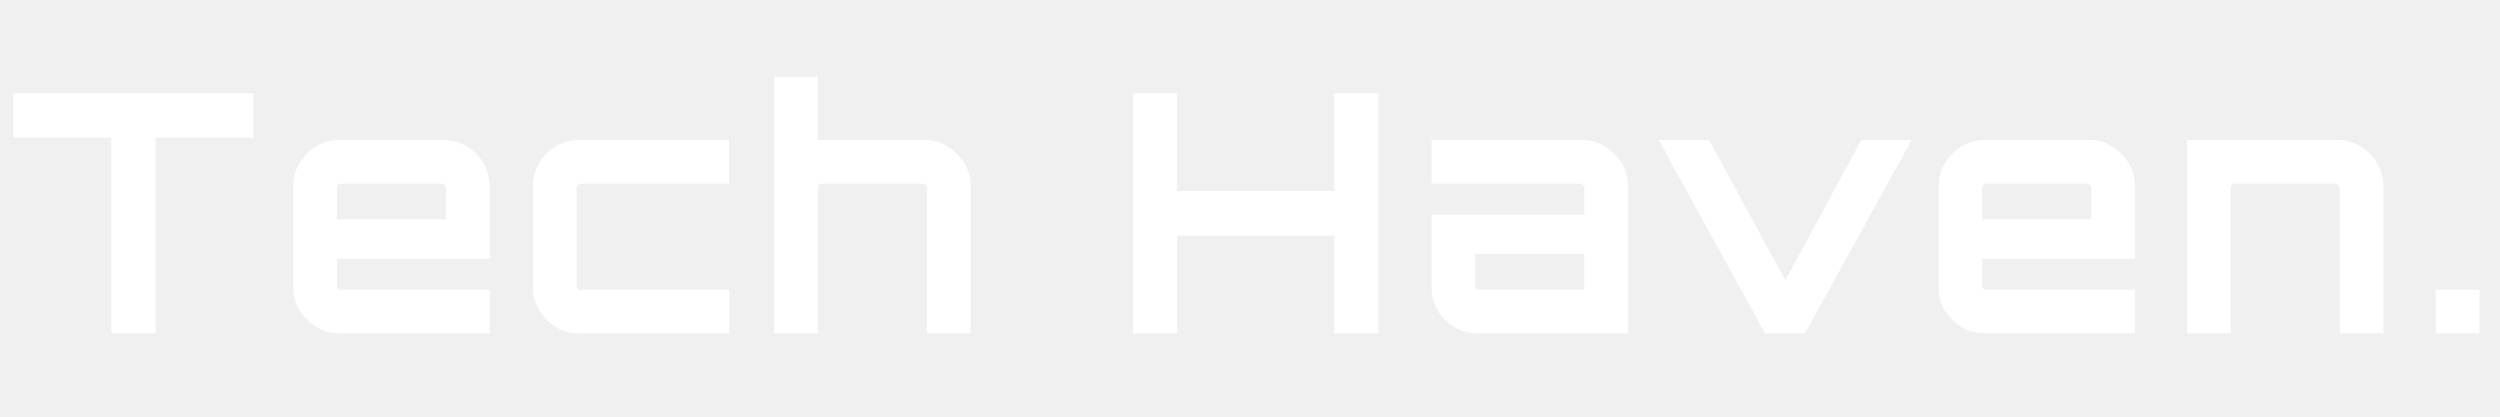
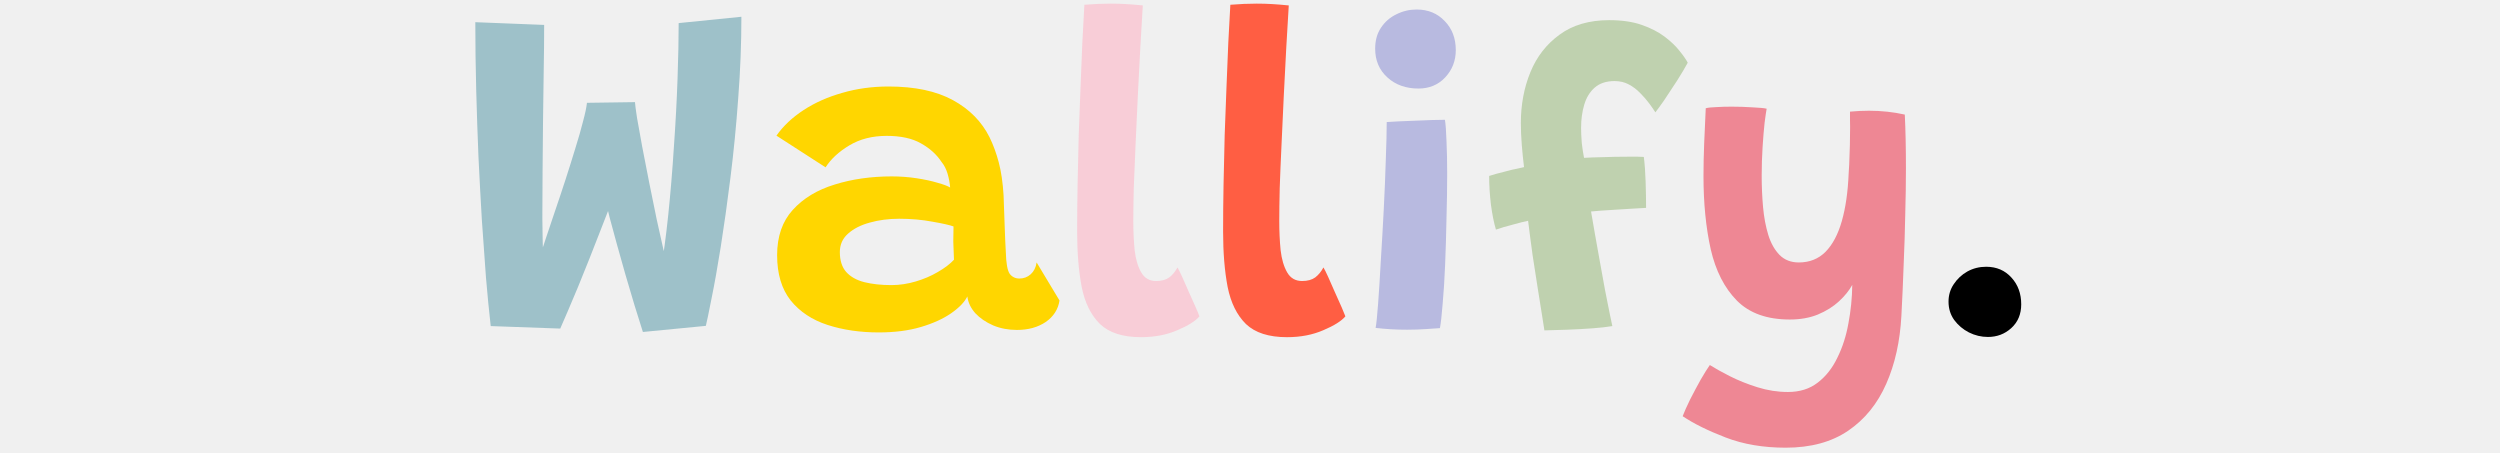
- <svg xmlns="http://www.w3.org/2000/svg" width="180" height="30" viewBox="0 0 180 30" fill="none">
-   <path d="M8.016 24V9.912H0.96V6.72H18.241V9.912H11.209V24H8.016ZM24.427 24C23.819 24 23.267 23.848 22.771 23.544C22.275 23.24 21.875 22.84 21.571 22.344C21.267 21.848 21.115 21.296 21.115 20.688V13.392C21.115 12.784 21.267 12.232 21.571 11.736C21.875 11.24 22.275 10.84 22.771 10.536C23.267 10.232 23.819 10.08 24.427 10.08H31.939C32.547 10.08 33.099 10.232 33.595 10.536C34.107 10.84 34.507 11.24 34.795 11.736C35.099 12.232 35.251 12.784 35.251 13.392V18.624H24.259V20.568C24.259 20.648 24.283 20.72 24.331 20.784C24.395 20.832 24.467 20.856 24.547 20.856H35.251V24H24.427ZM24.259 15.792H32.107V13.512C32.107 13.432 32.075 13.368 32.011 13.32C31.963 13.256 31.899 13.224 31.819 13.224H24.547C24.467 13.224 24.395 13.256 24.331 13.32C24.283 13.368 24.259 13.432 24.259 13.512V15.792ZM41.682 24C41.074 24 40.522 23.848 40.026 23.544C39.53 23.24 39.13 22.84 38.826 22.344C38.522 21.848 38.37 21.296 38.37 20.688V13.392C38.37 12.784 38.522 12.232 38.826 11.736C39.13 11.24 39.53 10.84 40.026 10.536C40.522 10.232 41.074 10.08 41.682 10.08H52.482V13.224H41.802C41.722 13.224 41.65 13.256 41.586 13.32C41.538 13.368 41.514 13.432 41.514 13.512V20.568C41.514 20.648 41.538 20.72 41.586 20.784C41.65 20.832 41.722 20.856 41.802 20.856H52.506V24H41.682ZM55.744 24V5.52H58.888V10.08H66.568C67.176 10.08 67.728 10.232 68.224 10.536C68.72 10.84 69.12 11.24 69.424 11.736C69.728 12.232 69.88 12.784 69.88 13.392V24H66.736V13.512C66.736 13.432 66.704 13.368 66.64 13.32C66.592 13.256 66.528 13.224 66.448 13.224H59.176C59.096 13.224 59.024 13.256 58.96 13.32C58.912 13.368 58.888 13.432 58.888 13.512V24H55.744ZM81.583 24V6.72H84.751V13.752H96.079V6.72H99.247V24H96.079V16.968H84.751V24H81.583ZM106.389 24C105.781 24 105.221 23.848 104.709 23.544C104.213 23.24 103.813 22.84 103.509 22.344C103.221 21.848 103.077 21.296 103.077 20.688V15.456H114.069V13.512C114.069 13.432 114.037 13.368 113.973 13.32C113.925 13.256 113.861 13.224 113.781 13.224H103.077V10.08H113.901C114.509 10.08 115.061 10.232 115.557 10.536C116.069 10.84 116.469 11.24 116.757 11.736C117.061 12.232 117.213 12.784 117.213 13.392V24H106.389ZM106.509 20.856H114.069V18.288H106.221V20.568C106.221 20.648 106.245 20.72 106.293 20.784C106.357 20.832 106.429 20.856 106.509 20.856ZM127.08 24L119.424 10.08H123.048L128.544 20.184L134.016 10.08H137.64L129.96 24H127.08ZM142.89 24C142.282 24 141.73 23.848 141.234 23.544C140.738 23.24 140.338 22.84 140.034 22.344C139.73 21.848 139.578 21.296 139.578 20.688V13.392C139.578 12.784 139.73 12.232 140.034 11.736C140.338 11.24 140.738 10.84 141.234 10.536C141.73 10.232 142.282 10.08 142.89 10.08H150.402C151.01 10.08 151.562 10.232 152.058 10.536C152.57 10.84 152.97 11.24 153.258 11.736C153.562 12.232 153.714 12.784 153.714 13.392V18.624H142.722V20.568C142.722 20.648 142.746 20.72 142.794 20.784C142.858 20.832 142.93 20.856 143.01 20.856H153.714V24H142.89ZM142.722 15.792H150.57V13.512C150.57 13.432 150.538 13.368 150.474 13.32C150.426 13.256 150.362 13.224 150.282 13.224H143.01C142.93 13.224 142.858 13.256 142.794 13.32C142.746 13.368 142.722 13.432 142.722 13.512V15.792ZM157.467 24V10.08H168.291C168.899 10.08 169.451 10.232 169.947 10.536C170.459 10.84 170.859 11.24 171.147 11.736C171.451 12.232 171.603 12.784 171.603 13.392V24H168.459V13.512C168.459 13.432 168.427 13.368 168.363 13.32C168.315 13.256 168.251 13.224 168.171 13.224H160.899C160.819 13.224 160.747 13.256 160.683 13.32C160.635 13.368 160.611 13.432 160.611 13.512V24H157.467ZM175.378 24V20.856H178.522V24H175.378Z" fill="white" />
+ <svg xmlns="http://www.w3.org/2000/svg" width="138" height="25" viewBox="0 0 138 40" fill="none">
+   <path d="M15.38 29.32C15.153 28.613 14.907 27.827 14.64 26.96C14.387 26.08 14.12 25.18 13.84 24.26C13.573 23.327 13.32 22.427 13.08 21.56C12.84 20.68 12.627 19.893 12.44 19.2C12.267 18.507 12.14 17.96 12.06 17.56L12.72 17.48C12.667 17.653 12.54 18.007 12.34 18.54C12.14 19.06 11.893 19.693 11.6 20.44C11.307 21.187 10.993 21.987 10.66 22.84C10.327 23.68 9.993 24.507 9.66 25.32C9.327 26.12 9.02 26.847 8.74 27.5C8.46 28.153 8.24 28.66 8.08 29.02L1.94 28.8C1.793 27.507 1.653 26.073 1.52 24.5C1.4 22.927 1.28 21.247 1.16 19.46C1.053 17.673 0.953 15.82 0.86 13.9C0.78 11.967 0.713 10 0.66 8C0.607 5.987 0.58 3.973 0.58 1.96L6.66 2.2C6.66 3.44 6.647 4.793 6.62 6.26C6.607 7.713 6.587 9.2 6.56 10.72C6.547 12.227 6.533 13.713 6.52 15.18C6.507 16.633 6.5 17.987 6.5 19.24C6.513 20.493 6.533 21.58 6.56 22.5L6.24 22.78C6.387 22.34 6.58 21.753 6.82 21.02C7.073 20.287 7.347 19.473 7.64 18.58C7.947 17.687 8.253 16.767 8.56 15.82C8.867 14.873 9.153 13.96 9.42 13.08C9.7 12.187 9.927 11.393 10.1 10.7C10.287 10.007 10.4 9.467 10.44 9.08L14.68 9.02C14.693 9.233 14.753 9.693 14.86 10.4C14.98 11.107 15.133 11.96 15.32 12.96C15.52 13.96 15.727 15.02 15.94 16.14C16.167 17.247 16.387 18.327 16.6 19.38C16.827 20.42 17.033 21.347 17.22 22.16C17.407 22.973 17.56 23.56 17.68 23.92L16.94 23.98C17.193 22.567 17.42 20.9 17.62 18.98C17.82 17.047 17.987 15.04 18.12 12.96C18.267 10.88 18.373 8.887 18.44 6.98C18.507 5.06 18.54 3.413 18.54 2.04L24.08 1.48C24.08 3.84 23.987 6.233 23.8 8.66C23.627 11.073 23.4 13.4 23.12 15.64C22.84 17.88 22.553 19.927 22.26 21.78C21.967 23.62 21.693 25.153 21.44 26.38C21.2 27.607 21.033 28.407 20.94 28.78L15.38 29.32Z" fill="#9EC1C9" />
+   <path d="M36.215 29.36C34.562 29.36 33.055 29.14 31.695 28.7C30.335 28.26 29.248 27.54 28.435 26.54C27.635 25.527 27.235 24.193 27.235 22.54C27.235 20.887 27.695 19.553 28.615 18.54C29.548 17.513 30.782 16.767 32.315 16.3C33.848 15.82 35.528 15.58 37.355 15.58C38.102 15.58 38.828 15.633 39.535 15.74C40.242 15.847 40.862 15.98 41.395 16.14C41.928 16.287 42.302 16.427 42.515 16.56C42.488 16.173 42.415 15.773 42.295 15.36C42.175 14.947 41.995 14.593 41.755 14.3C41.328 13.647 40.722 13.1 39.935 12.66C39.162 12.22 38.155 12 36.915 12C35.648 12 34.548 12.28 33.615 12.84C32.682 13.4 31.982 14.047 31.515 14.78L27.175 11.98C27.775 11.127 28.575 10.373 29.575 9.72C30.575 9.067 31.715 8.56 32.995 8.2C34.275 7.827 35.635 7.64 37.075 7.64C39.395 7.64 41.288 8.04 42.755 8.84C44.222 9.64 45.302 10.733 45.995 12.12C46.328 12.8 46.602 13.547 46.815 14.36C47.028 15.173 47.168 16.133 47.235 17.24C47.275 18.267 47.308 19.193 47.335 20.02C47.362 20.847 47.395 21.6 47.435 22.28C47.462 23.253 47.575 23.887 47.775 24.18C47.988 24.46 48.275 24.6 48.635 24.6C49.022 24.6 49.355 24.473 49.635 24.22C49.915 23.967 50.088 23.62 50.155 23.18L52.175 26.54C52.055 27.327 51.648 27.96 50.955 28.44C50.262 28.907 49.415 29.14 48.415 29.14C47.655 29.14 46.955 29.007 46.315 28.74C45.675 28.46 45.148 28.1 44.735 27.66C44.335 27.207 44.102 26.713 44.035 26.18C43.795 26.673 43.322 27.167 42.615 27.66C41.908 28.153 41.015 28.56 39.935 28.88C38.855 29.2 37.615 29.36 36.215 29.36ZM37.335 25.18C38.042 25.18 38.755 25.073 39.475 24.86C40.195 24.647 40.848 24.367 41.435 24.02C42.035 23.673 42.508 23.313 42.855 22.94C42.828 22.38 42.808 21.847 42.795 21.34C42.795 20.833 42.802 20.387 42.815 20C42.495 19.88 41.875 19.74 40.955 19.58C40.048 19.407 39.068 19.32 38.015 19.32C37.082 19.32 36.215 19.433 35.415 19.66C34.628 19.873 33.988 20.2 33.495 20.64C33.015 21.067 32.775 21.607 32.775 22.26C32.775 23.007 32.962 23.593 33.335 24.02C33.722 24.447 34.255 24.747 34.935 24.92C35.628 25.093 36.428 25.18 37.335 25.18Z" fill="#FFD600" />
+   <path d="M64.533 27.94C64.187 28.353 63.54 28.76 62.593 29.16C61.647 29.573 60.573 29.78 59.373 29.78C57.773 29.78 56.567 29.393 55.753 28.62C54.953 27.833 54.413 26.74 54.133 25.34C53.867 23.94 53.733 22.313 53.733 20.46C53.733 19.113 53.747 17.72 53.773 16.28C53.8 14.827 53.833 13.373 53.873 11.92C53.927 10.467 53.98 9.053 54.033 7.68C54.087 6.293 54.14 4.987 54.193 3.76C54.26 2.52 54.32 1.407 54.373 0.42C55.213 0.353 55.987 0.32 56.693 0.32C57.16 0.32 57.62 0.333 58.073 0.36C58.527 0.387 59.013 0.427 59.533 0.48C59.467 1.573 59.393 2.813 59.313 4.2C59.247 5.573 59.173 6.993 59.093 8.46C59.027 9.927 58.96 11.367 58.893 12.78C58.827 14.18 58.773 15.467 58.733 16.64C58.707 17.813 58.693 18.773 58.693 19.52C58.693 20.427 58.733 21.287 58.813 22.1C58.907 22.9 59.1 23.553 59.393 24.06C59.687 24.567 60.127 24.82 60.713 24.82C61.193 24.82 61.58 24.713 61.873 24.5C62.167 24.273 62.407 23.98 62.593 23.62C62.687 23.767 62.827 24.047 63.013 24.46C63.2 24.873 63.4 25.327 63.613 25.82C63.84 26.313 64.04 26.76 64.213 27.16C64.387 27.56 64.493 27.82 64.533 27.94Z" fill="#F8CDD7" />
+   <path d="M77.424 27.94C77.077 28.353 76.431 28.76 75.484 29.16C74.537 29.573 73.464 29.78 72.264 29.78C70.664 29.78 69.457 29.393 68.644 28.62C67.844 27.833 67.304 26.74 67.024 25.34C66.757 23.94 66.624 22.313 66.624 20.46C66.624 19.113 66.637 17.72 66.664 16.28C66.691 14.827 66.724 13.373 66.764 11.92C66.817 10.467 66.871 9.053 66.924 7.68C66.977 6.293 67.031 4.987 67.084 3.76C67.151 2.52 67.211 1.407 67.264 0.42C68.104 0.353 68.877 0.32 69.584 0.32C70.051 0.32 70.511 0.333 70.964 0.36C71.417 0.387 71.904 0.427 72.424 0.48C72.357 1.573 72.284 2.813 72.204 4.2C72.137 5.573 72.064 6.993 71.984 8.46C71.917 9.927 71.851 11.367 71.784 12.78C71.717 14.18 71.664 15.467 71.624 16.64C71.597 17.813 71.584 18.773 71.584 19.52C71.584 20.427 71.624 21.287 71.704 22.1C71.797 22.9 71.991 23.553 72.284 24.06C72.577 24.567 73.017 24.82 73.604 24.82C74.084 24.82 74.471 24.713 74.764 24.5C75.057 24.273 75.297 23.98 75.484 23.62C75.577 23.767 75.717 24.047 75.904 24.46C76.091 24.873 76.291 25.327 76.504 25.82C76.731 26.313 76.931 26.76 77.104 27.16C77.277 27.56 77.384 27.82 77.424 27.94Z" fill="#FF5E43" />
+   <path d="M85.775 28.98C85.561 28.993 85.175 29.02 84.615 29.06C84.055 29.1 83.475 29.12 82.875 29.12C82.395 29.12 81.921 29.107 81.455 29.08C80.988 29.053 80.535 29.013 80.095 28.96C80.161 28.613 80.235 27.9 80.315 26.82C80.395 25.74 80.475 24.467 80.555 23C80.648 21.533 80.735 20.02 80.815 18.46C80.895 16.887 80.955 15.42 80.995 14.06C81.048 12.687 81.075 11.593 81.075 10.78C81.301 10.767 81.641 10.747 82.095 10.72C82.548 10.693 83.041 10.673 83.575 10.66C84.108 10.633 84.615 10.613 85.095 10.6C85.575 10.587 85.948 10.58 86.215 10.58C86.281 10.98 86.328 11.607 86.355 12.46C86.395 13.313 86.415 14.273 86.415 15.34C86.415 16.567 86.395 17.88 86.355 19.28C86.328 20.667 86.288 22.02 86.235 23.34C86.181 24.66 86.108 25.827 86.015 26.84C85.935 27.84 85.855 28.553 85.775 28.98ZM83.875 7.82C82.768 7.82 81.855 7.493 81.135 6.84C80.415 6.187 80.055 5.34 80.055 4.3C80.055 3.567 80.228 2.947 80.575 2.44C80.921 1.92 81.375 1.527 81.935 1.26C82.495 0.98 83.088 0.84 83.715 0.84C84.728 0.84 85.555 1.18 86.195 1.86C86.848 2.527 87.175 3.38 87.175 4.42C87.175 5.367 86.861 6.173 86.235 6.84C85.621 7.493 84.835 7.82 83.875 7.82Z" fill="#B8BAE0" />
+   <path d="M95.002 29.18C94.975 28.98 94.909 28.553 94.802 27.9C94.695 27.247 94.569 26.453 94.422 25.52C94.275 24.587 94.122 23.6 93.962 22.56C93.816 21.507 93.682 20.487 93.562 19.5C93.229 19.567 92.775 19.68 92.202 19.84C91.629 19.987 91.135 20.133 90.722 20.28C90.549 19.707 90.402 18.98 90.282 18.1C90.175 17.207 90.122 16.353 90.122 15.54C90.242 15.5 90.442 15.44 90.722 15.36C91.002 15.28 91.309 15.2 91.642 15.12C91.975 15.027 92.289 14.953 92.582 14.9C92.876 14.833 93.082 14.787 93.202 14.76C93.122 14.107 93.055 13.447 93.002 12.78C92.949 12.113 92.922 11.473 92.922 10.86C92.922 9.247 93.202 7.753 93.762 6.38C94.322 5.007 95.182 3.9 96.342 3.06C97.502 2.207 98.962 1.78 100.722 1.78C101.842 1.78 102.802 1.92 103.602 2.2C104.402 2.48 105.076 2.827 105.622 3.24C106.169 3.653 106.609 4.073 106.942 4.5C107.276 4.913 107.516 5.26 107.662 5.54C107.422 5.98 107.109 6.507 106.722 7.12C106.336 7.72 105.962 8.287 105.602 8.82C105.242 9.34 104.976 9.707 104.802 9.92C104.669 9.707 104.489 9.447 104.262 9.14C104.036 8.833 103.769 8.527 103.462 8.22C103.169 7.913 102.836 7.66 102.462 7.46C102.089 7.26 101.669 7.16 101.202 7.16C100.469 7.16 99.882 7.353 99.442 7.74C99.016 8.113 98.709 8.613 98.522 9.24C98.335 9.867 98.242 10.553 98.242 11.3C98.242 11.687 98.262 12.127 98.302 12.62C98.356 13.1 98.422 13.54 98.502 13.94C98.929 13.913 99.489 13.893 100.182 13.88C100.889 13.853 101.576 13.84 102.242 13.84C102.922 13.827 103.436 13.833 103.782 13.86C103.862 14.473 103.916 15.207 103.942 16.06C103.969 16.913 103.982 17.68 103.982 18.36C103.862 18.36 103.509 18.38 102.922 18.42C102.349 18.447 101.702 18.487 100.982 18.54C100.262 18.58 99.642 18.627 99.122 18.68C99.202 19.147 99.309 19.767 99.442 20.54C99.576 21.3 99.722 22.12 99.882 23C100.042 23.88 100.196 24.727 100.342 25.54C100.502 26.353 100.642 27.06 100.762 27.66C100.882 28.26 100.962 28.64 101.002 28.8C100.536 28.88 99.942 28.947 99.222 29C98.502 29.053 97.762 29.093 97.002 29.12C96.255 29.147 95.589 29.167 95.002 29.18Z" fill="#BFD1AF" />
+   <path d="M116.312 39.54C114.339 39.54 112.572 39.24 111.012 38.64C109.452 38.04 108.185 37.413 107.212 36.76C107.359 36.373 107.579 35.88 107.872 35.28C108.179 34.68 108.492 34.093 108.812 33.52C109.145 32.947 109.412 32.52 109.612 32.24C110.052 32.52 110.639 32.847 111.372 33.22C112.105 33.593 112.919 33.92 113.812 34.2C114.705 34.48 115.605 34.62 116.512 34.62C117.552 34.62 118.425 34.347 119.132 33.8C119.852 33.253 120.432 32.52 120.872 31.6C121.325 30.693 121.652 29.68 121.852 28.56C122.065 27.44 122.179 26.307 122.192 25.16C121.925 25.653 121.532 26.14 121.012 26.62C120.505 27.087 119.885 27.473 119.152 27.78C118.432 28.073 117.605 28.22 116.672 28.22C114.672 28.22 113.119 27.667 112.012 26.56C110.905 25.44 110.132 23.927 109.692 22.02C109.265 20.1 109.052 17.947 109.052 15.56C109.052 14.64 109.072 13.68 109.112 12.68C109.152 11.68 109.199 10.64 109.252 9.56C109.452 9.507 109.759 9.473 110.172 9.46C110.599 9.433 111.052 9.42 111.532 9.42C112.159 9.42 112.772 9.44 113.372 9.48C113.985 9.507 114.405 9.547 114.632 9.6C114.592 9.8 114.532 10.207 114.452 10.82C114.385 11.42 114.325 12.14 114.272 12.98C114.219 13.807 114.192 14.66 114.192 15.54C114.192 16.46 114.232 17.373 114.312 18.28C114.392 19.173 114.545 19.993 114.772 20.74C114.999 21.473 115.332 22.067 115.772 22.52C116.212 22.96 116.779 23.18 117.472 23.18C118.419 23.18 119.205 22.867 119.832 22.24C120.459 21.6 120.939 20.693 121.272 19.52C121.605 18.347 121.805 16.96 121.872 15.36C121.912 14.827 121.939 14.26 121.952 13.66C121.979 13.06 121.992 12.493 121.992 11.96C122.005 11.427 122.005 10.973 121.992 10.6C121.992 10.213 121.992 9.967 121.992 9.86C122.272 9.833 122.552 9.813 122.832 9.8C123.112 9.787 123.392 9.78 123.672 9.78C124.765 9.78 125.819 9.893 126.832 10.12C126.899 11.493 126.932 13.08 126.932 14.88C126.932 16.12 126.912 17.467 126.872 18.92C126.845 20.36 126.799 21.84 126.732 23.36C126.679 24.88 126.612 26.387 126.532 27.88C126.412 30.147 125.965 32.153 125.192 33.9C124.419 35.66 123.299 37.04 121.832 38.04C120.365 39.04 118.525 39.54 116.312 39.54Z" fill="#EE8794" />
+   <path d="M134.014 23.56C134.934 23.56 135.681 23.88 136.254 24.52C136.828 25.147 137.114 25.933 137.114 26.88C137.114 27.747 136.821 28.447 136.234 28.98C135.661 29.5 134.974 29.76 134.174 29.76C133.588 29.76 133.028 29.627 132.494 29.36C131.974 29.093 131.541 28.727 131.194 28.26C130.861 27.793 130.694 27.253 130.694 26.64C130.694 26.067 130.848 25.553 131.154 25.1C131.461 24.633 131.861 24.26 132.354 23.98C132.861 23.7 133.414 23.56 134.014 23.56Z" fill="black" />
</svg>
